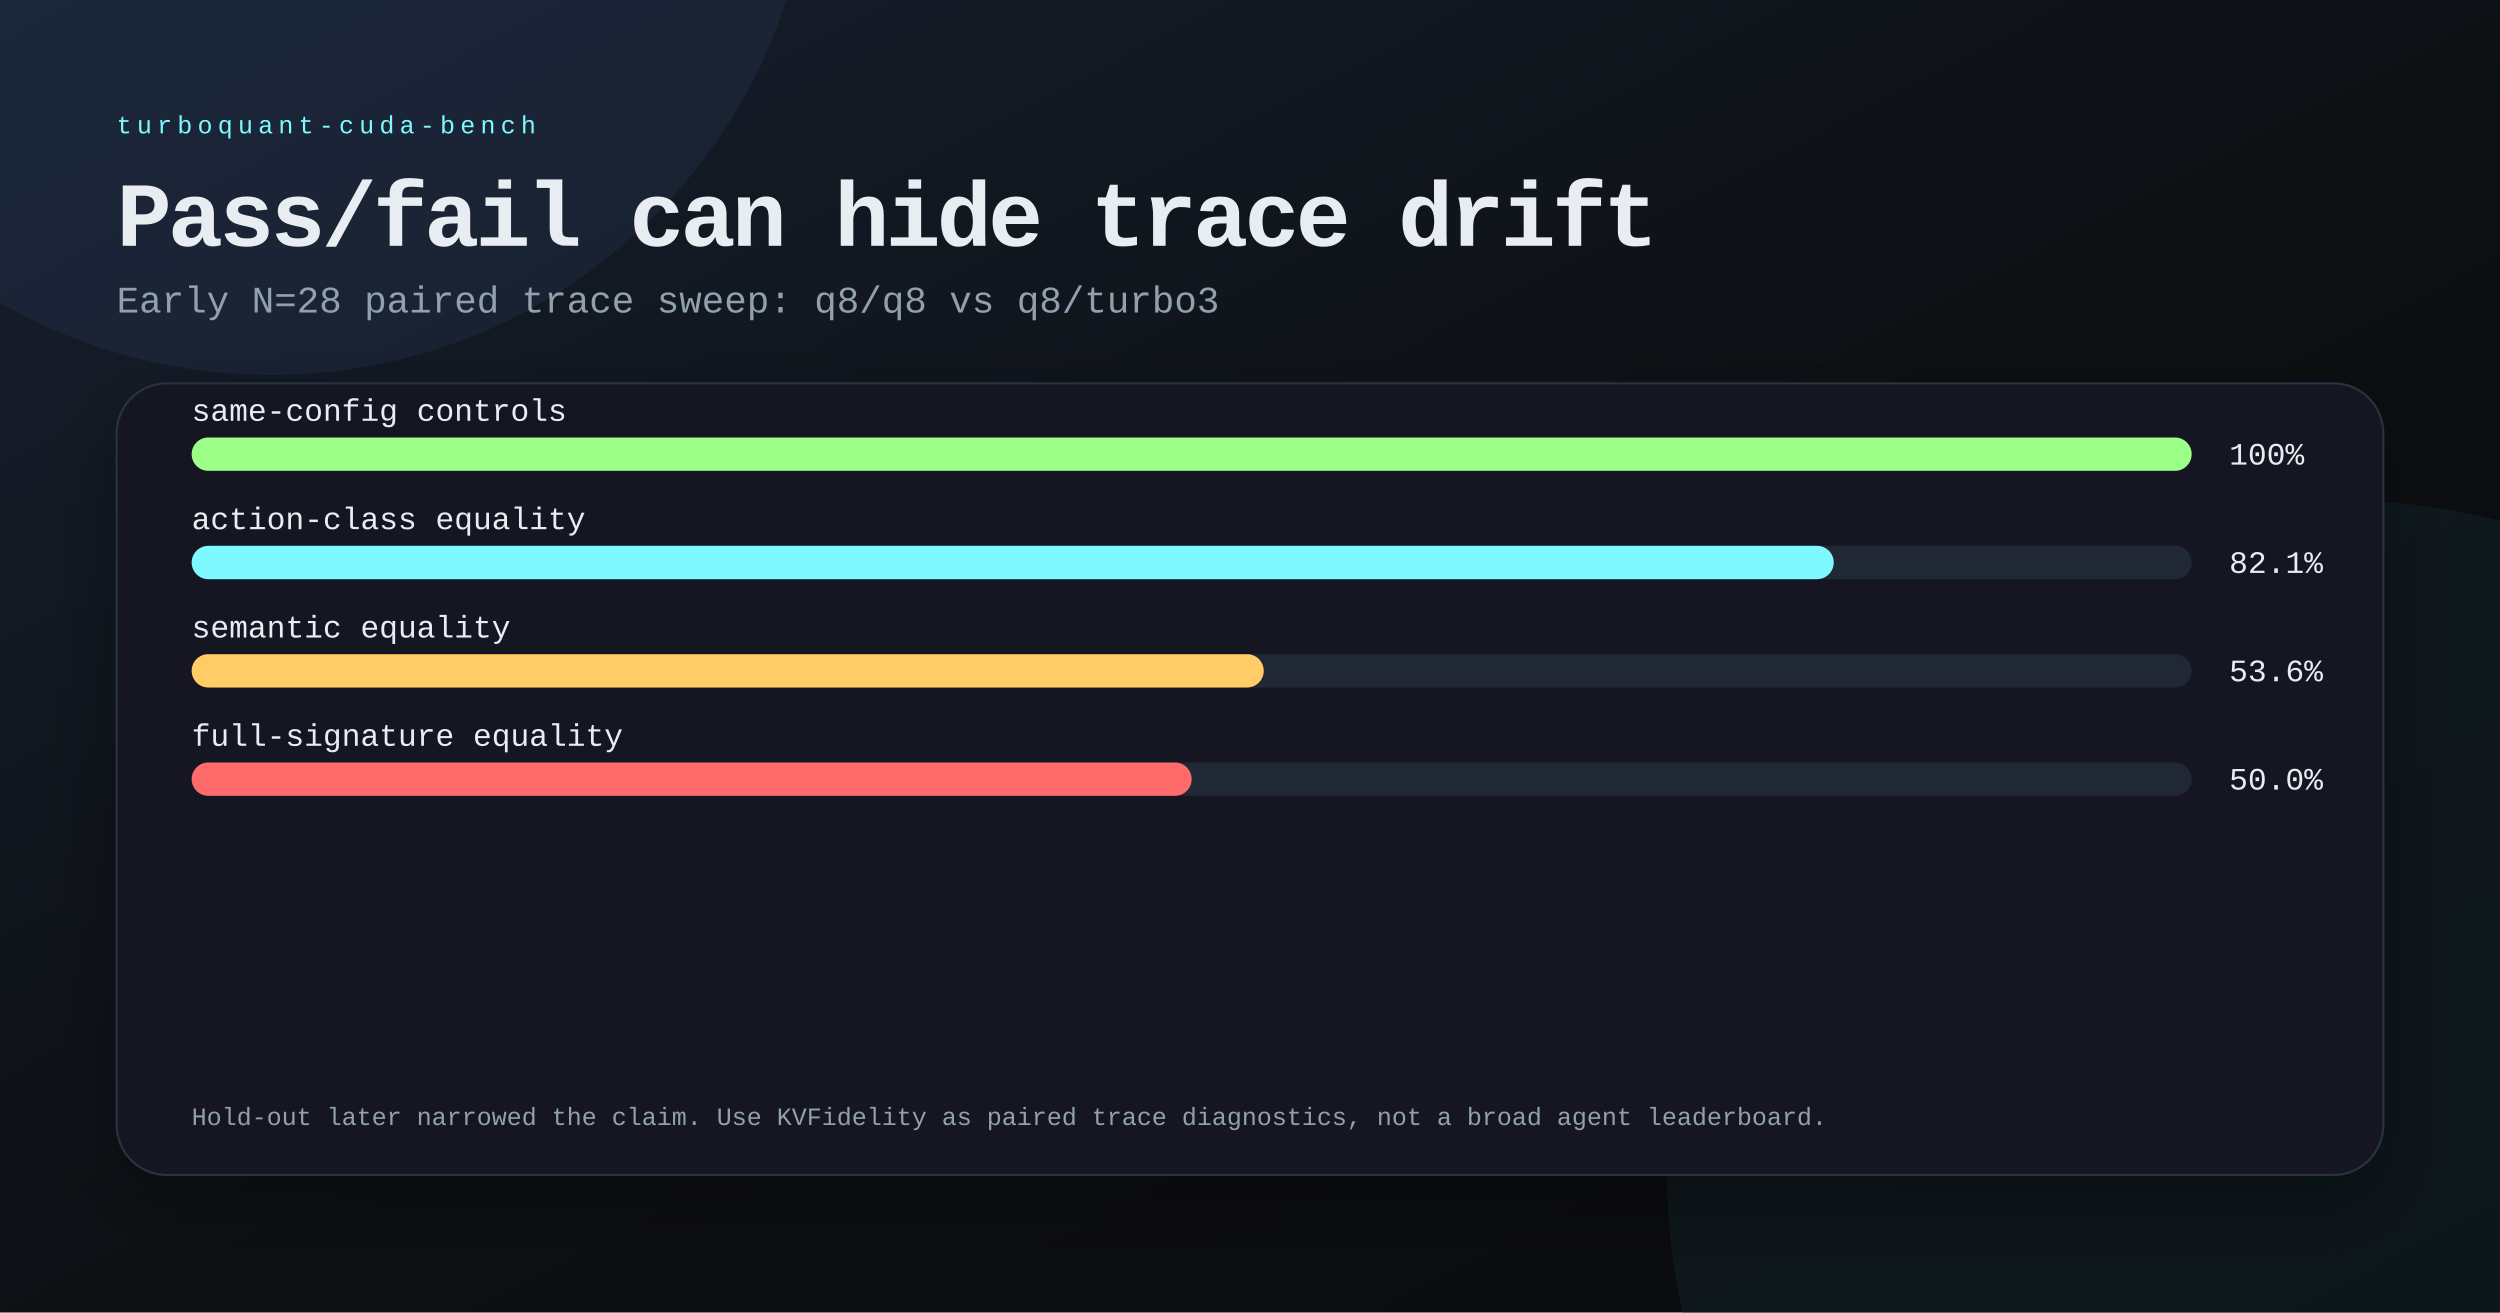
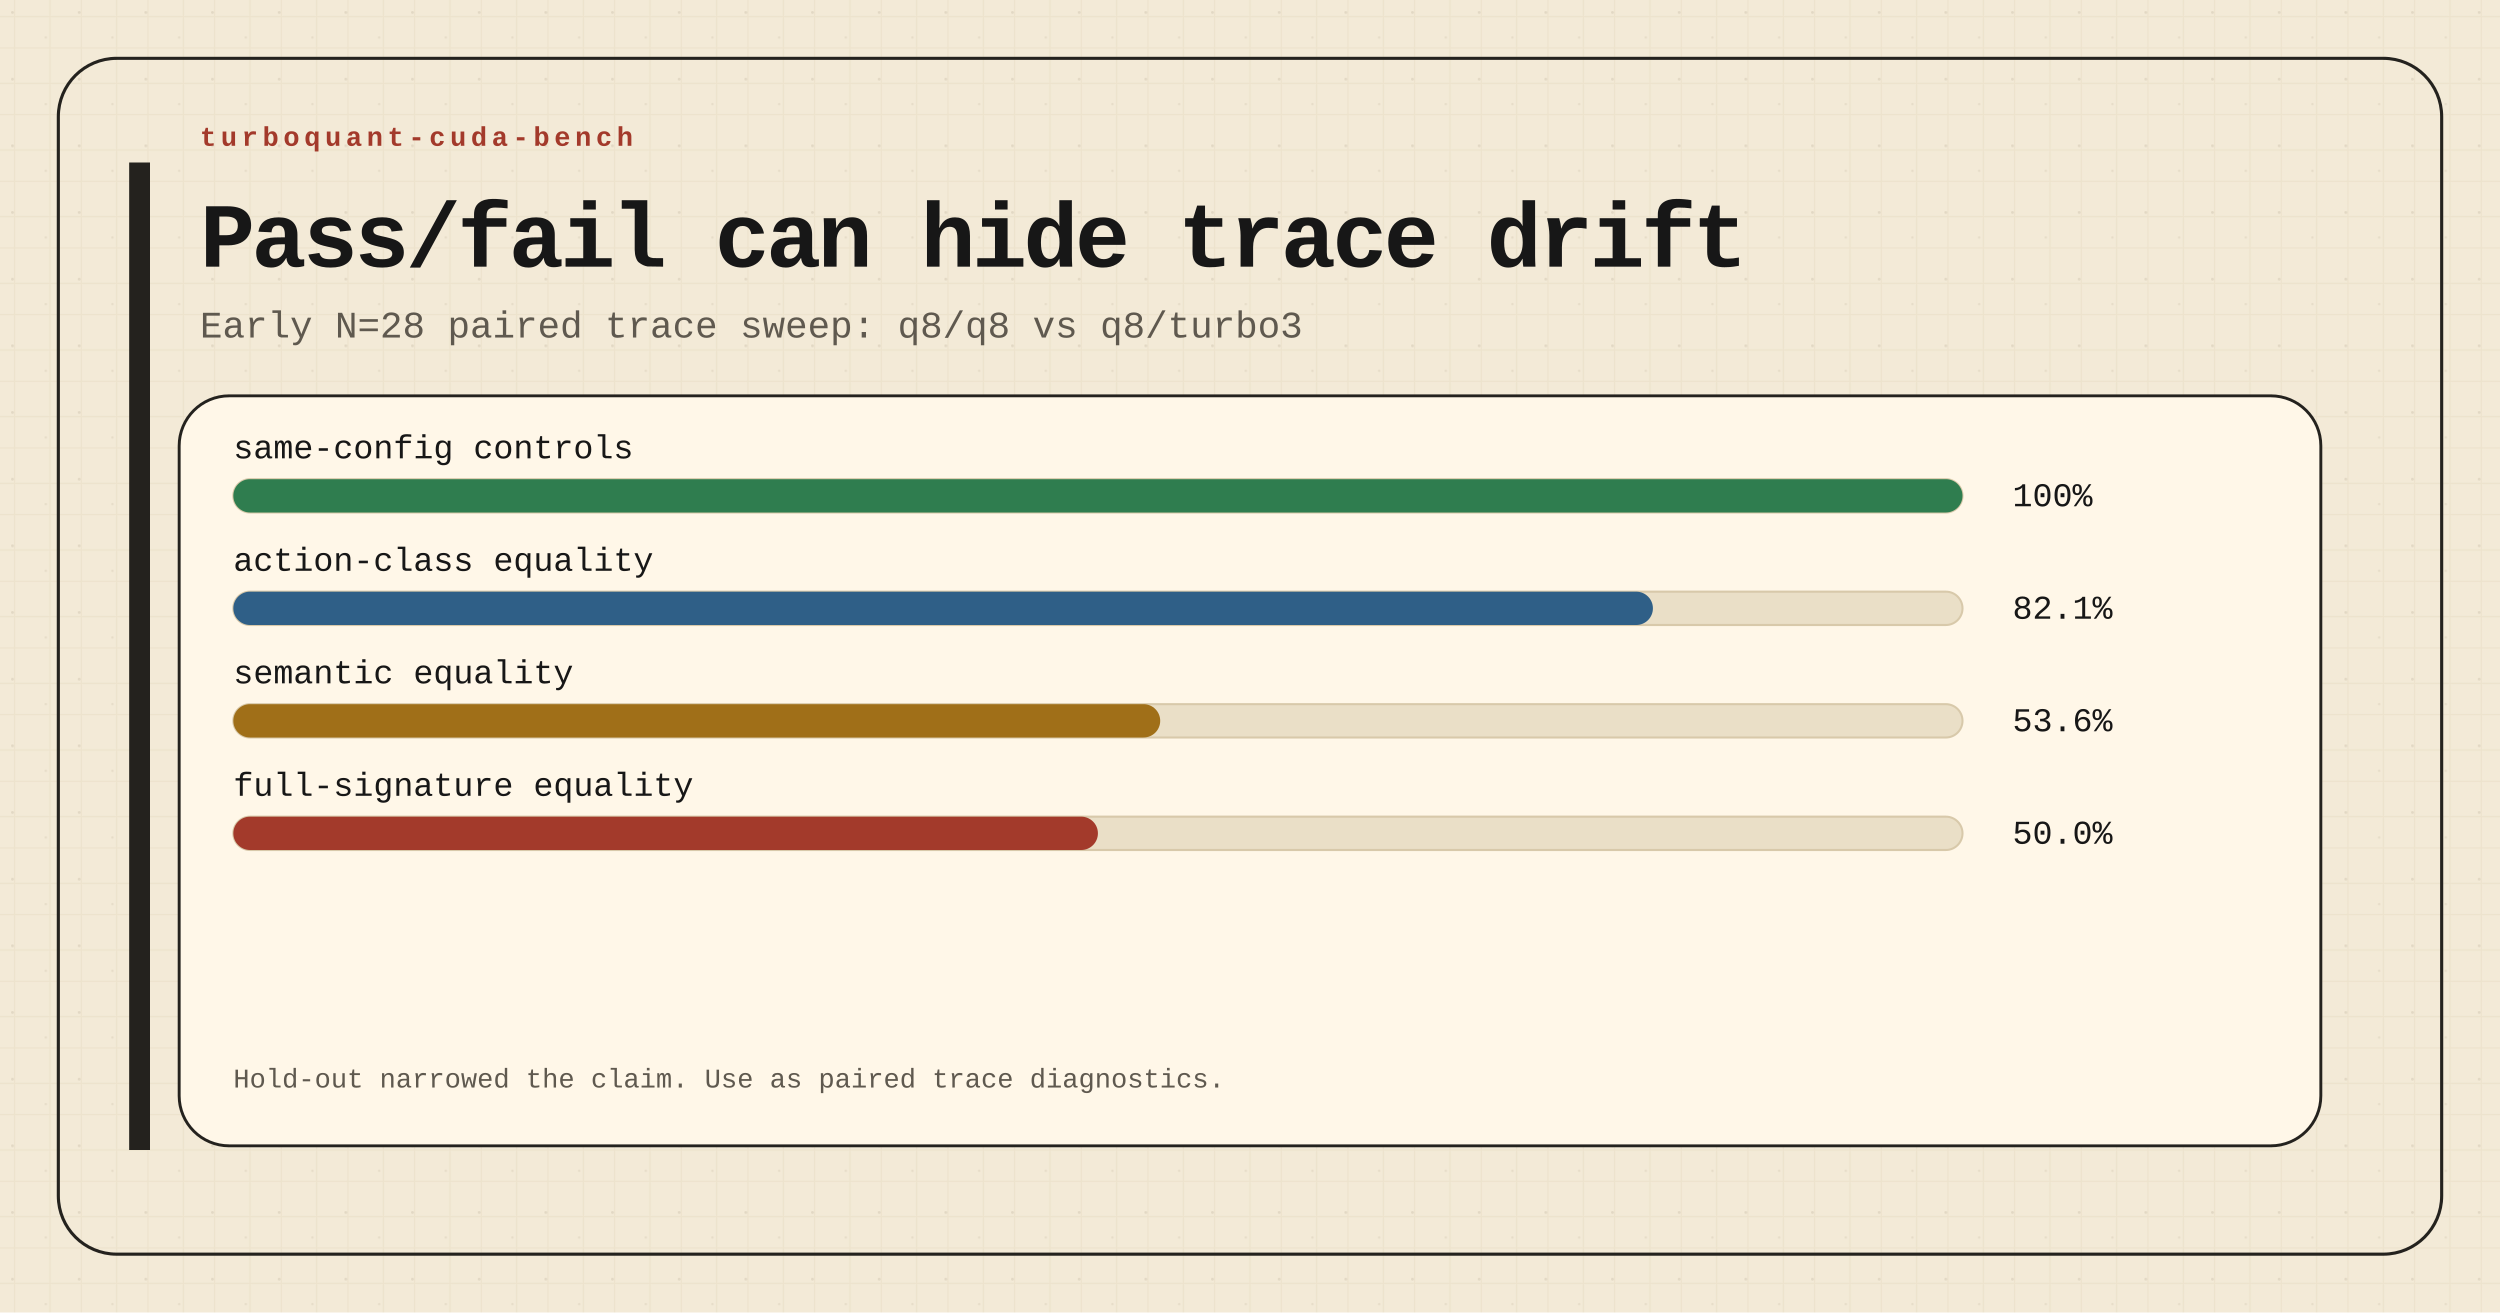
<svg xmlns="http://www.w3.org/2000/svg" width="1200" height="630" viewBox="0 0 1200 630" role="img" aria-label="Pass/fail can hide trace drift">
  <defs>
-     <linearGradient id="g" x1="0" y1="0" x2="1" y2="1">
-       <stop offset="0" stop-color="#17202f" />
-       <stop offset="0.55" stop-color="#0d0f12" />
-       <stop offset="1" stop-color="#090a0d" />
-     </linearGradient>
-     <filter id="shadow" x="-20%" y="-20%" width="140%" height="140%">
-       <feDropShadow dx="0" dy="14" stdDeviation="18" flood-color="#000" flood-opacity="0.32" />
-     </filter>
+     <pattern id="papergrain" width="32" height="32" patternUnits="userSpaceOnUse">
+       <rect width="32" height="32" fill="#f3ead7" />
+       <path d="M0 8h32M0 23h32M7 0v32M24 0v32" stroke="#d8c9aa" stroke-width="0.6" opacity="0.22" />
+       <circle cx="6" cy="6" r="0.7" fill="#9b8d74" opacity="0.18" />
+       <circle cx="22" cy="18" r="0.6" fill="#9b8d74" opacity="0.14" />
+     </pattern>
    <style>
      .mono { font-family: ui-monospace, SFMono-Regular, Menlo, Consolas, 'Liberation Mono', monospace; }
-       .title { font-size: 44px; font-weight: 800; letter-spacing: -1.8px; fill: #e8edf2; }
-       .sub { font-size: 18px; fill: #91a0ad; }
-       .axis { font-size: 13px; fill: #91a0ad; }
-       .label { font-size: 15px; fill: #e8edf2; }
-       .small { font-size: 12px; fill: #91a0ad; }
-       .big { font-size: 42px; font-weight: 800; fill: #e8edf2; letter-spacing: -1px; }
-       .kicker { font-size: 12px; fill: #7df9ff; letter-spacing: 2.5px; text-transform: uppercase; }
+       .tag { font-size: 13px; font-weight: 700; letter-spacing: 2.2px; fill: #a33a2b; text-transform: uppercase; }
+       .title { font-size: 44px; font-weight: 800; letter-spacing: -1.7px; fill: #171717; }
+       .sub { font-size: 18px; fill: #5f594f; }
+       .small { font-size: 13px; fill: #5f594f; }
+       .label { font-size: 16px; fill: #171717; }
+       .num { font-size: 42px; font-weight: 800; fill: #171717; letter-spacing: -1px; }
+       .micro { font-size: 11px; fill: #5f594f; letter-spacing: 1.1px; text-transform: uppercase; }
    </style>
  </defs>
-   <rect width="1200" height="630" fill="url(#g)" />
-   <circle cx="130" cy="-80" r="260" fill="#24344f" opacity="0.35" />
-   <circle cx="1120" cy="560" r="320" fill="#16303a" opacity="0.32" />
-   <text x="56" y="64" class="mono kicker">turboquant-cuda-bench</text>
-   <text x="56" y="118" class="mono title">Pass/fail can hide trace drift</text>
-   <text x="56" y="150" class="mono sub">Early N=28 paired trace sweep: q8/q8 vs q8/turbo3</text>
-   <rect x="56" y="184" width="1088" height="380" rx="24" fill="#151922" stroke="#2a3240" filter="url(#shadow)" />
-   <text x="92" y="202" class="mono label">same-config controls</text>
-   <rect x="92" y="210" width="960" height="16" rx="8" fill="#202735" />
-   <rect x="92" y="210" width="960.0" height="16" rx="8" fill="#9cff87" />
-   <text x="1070" y="223" class="mono label">100%</text>
-   <text x="92" y="254" class="mono label">action-class equality</text>
-   <rect x="92" y="262" width="960" height="16" rx="8" fill="#202735" />
-   <rect x="92" y="262" width="788.2" height="16" rx="8" fill="#7df9ff" />
-   <text x="1070" y="275" class="mono label">82.1%</text>
-   <text x="92" y="306" class="mono label">semantic equality</text>
-   <rect x="92" y="314" width="960" height="16" rx="8" fill="#202735" />
-   <rect x="92" y="314" width="514.6" height="16" rx="8" fill="#ffcc66" />
-   <text x="1070" y="327" class="mono label">53.6%</text>
-   <text x="92" y="358" class="mono label">full-signature equality</text>
-   <rect x="92" y="366" width="960" height="16" rx="8" fill="#202735" />
-   <rect x="92" y="366" width="480.0" height="16" rx="8" fill="#ff6b6b" />
-   <text x="1070" y="379" class="mono label">50.0%</text>
-   <text x="92" y="540" class="mono small">Hold-out later narrowed the claim. Use KVFidelity as paired trace diagnostics, not a broad agent leaderboard.</text>
+   <rect width="1200" height="630" fill="url(#papergrain)" />
+   <rect x="28" y="28" width="1144" height="574" rx="28" fill="none" stroke="#24221e" stroke-width="1.5" />
+   <rect x="62" y="78" width="10" height="474" fill="#24221e" />
+   <text x="96" y="70" class="mono tag">turboquant-cuda-bench</text>
+   <text x="96" y="128" class="mono title">Pass/fail can hide trace drift</text>
+   <text x="96" y="162" class="mono sub">Early N=28 paired trace sweep: q8/q8 vs q8/turbo3</text>
+   <rect x="86" y="190" width="1028" height="360" rx="24" fill="#fff7e8" stroke="#24221e" stroke-width="1.4" />
+   <text x="112" y="220" class="mono label">same-config controls</text>
+   <rect x="112" y="230" width="830" height="16" rx="8" fill="#eadfc7" stroke="#d8c9aa" />
+   <rect x="112" y="230" width="830.0" height="16" rx="8" fill="#2f7d4f" />
+   <text x="966" y="243" class="mono label">100%</text>
+   <text x="112" y="274" class="mono label">action-class equality</text>
+   <rect x="112" y="284" width="830" height="16" rx="8" fill="#eadfc7" stroke="#d8c9aa" />
+   <rect x="112" y="284" width="681.4" height="16" rx="8" fill="#2f5f87" />
+   <text x="966" y="297" class="mono label">82.1%</text>
+   <text x="112" y="328" class="mono label">semantic equality</text>
+   <rect x="112" y="338" width="830" height="16" rx="8" fill="#eadfc7" stroke="#d8c9aa" />
+   <rect x="112" y="338" width="444.9" height="16" rx="8" fill="#a06f18" />
+   <text x="966" y="351" class="mono label">53.6%</text>
+   <text x="112" y="382" class="mono label">full-signature equality</text>
+   <rect x="112" y="392" width="830" height="16" rx="8" fill="#eadfc7" stroke="#d8c9aa" />
+   <rect x="112" y="392" width="415.0" height="16" rx="8" fill="#a33a2b" />
+   <text x="966" y="405" class="mono label">50.0%</text>
+   <text x="112" y="522" class="mono small">Hold-out narrowed the claim. Use as paired trace diagnostics.</text>
</svg>
